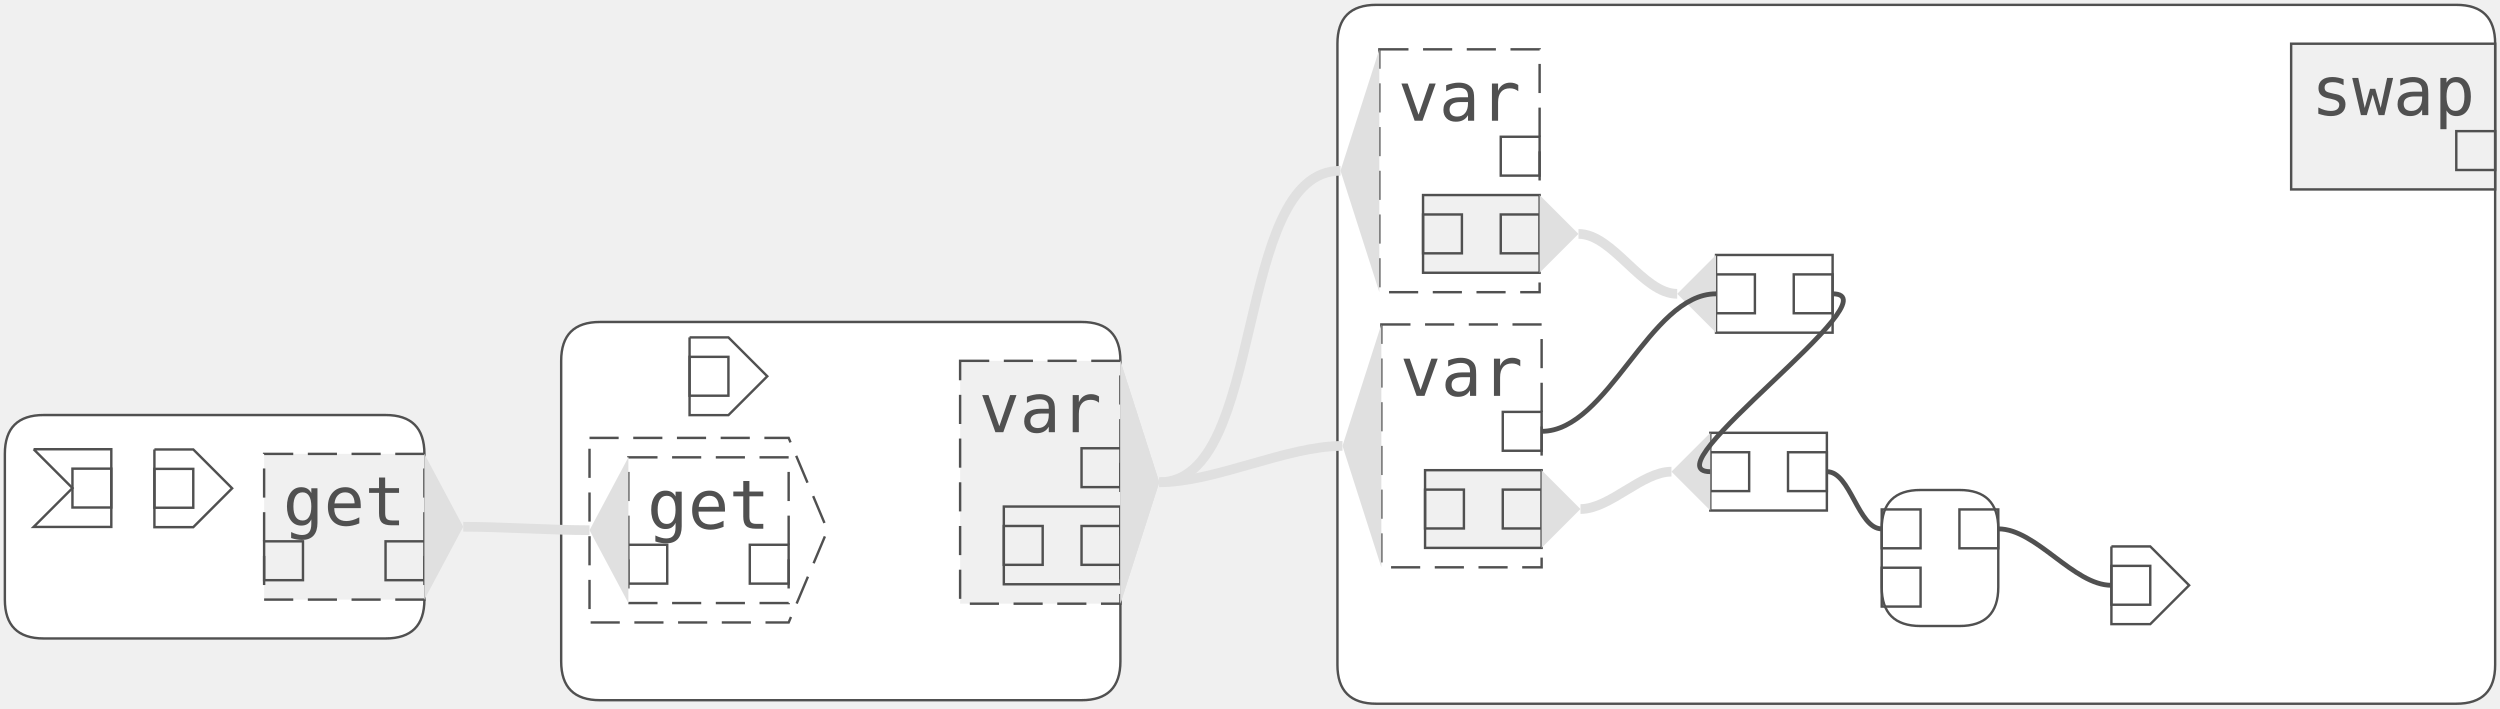
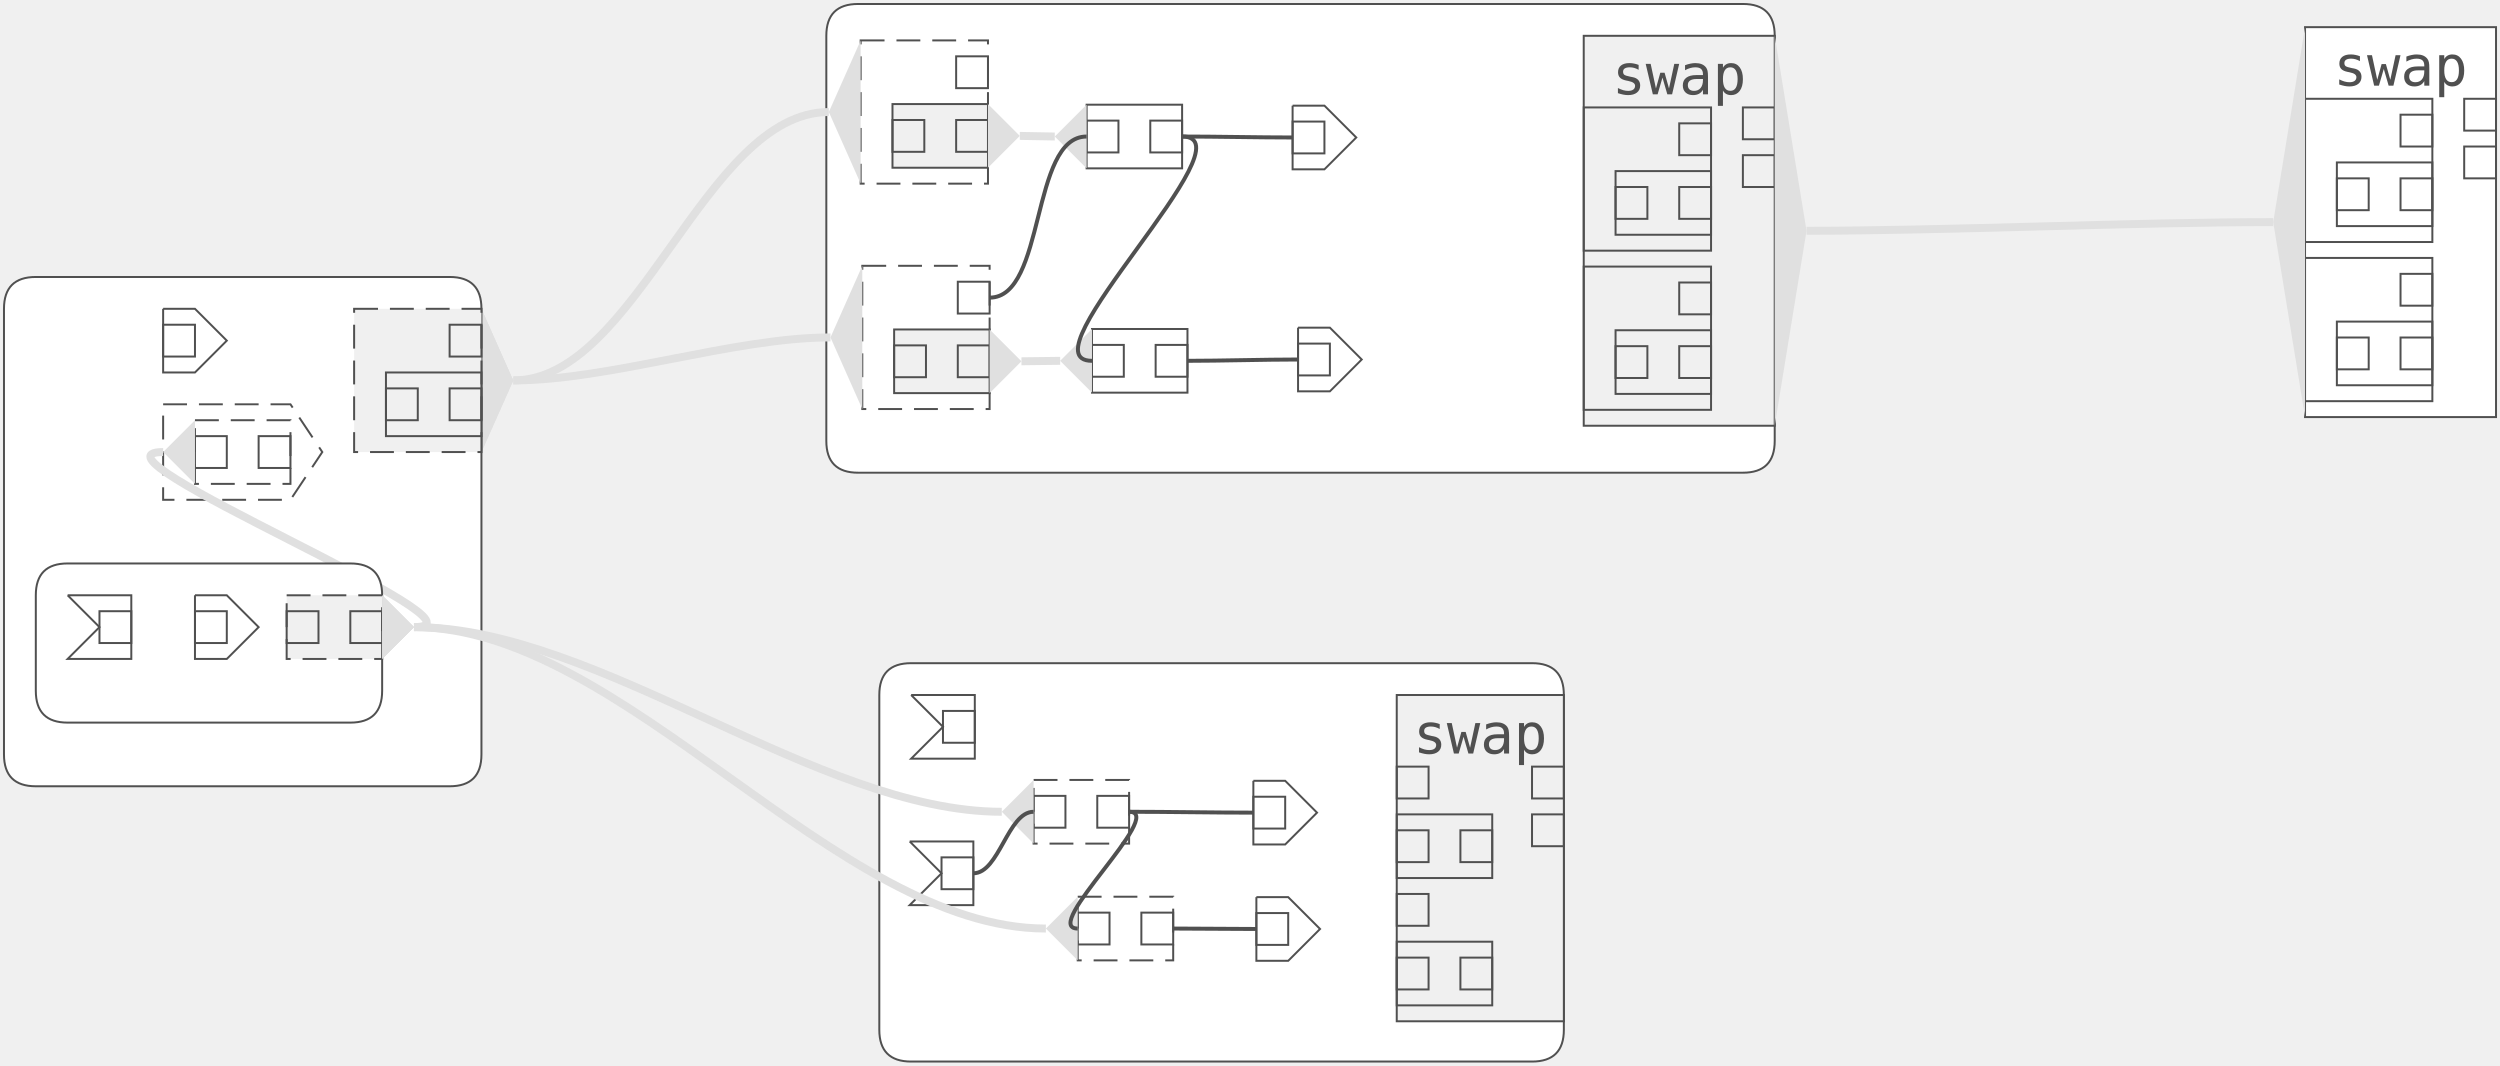
- <svg xmlns="http://www.w3.org/2000/svg" version="1.1" width="514.712" height="145.884">
+ <svg xmlns="http://www.w3.org/2000/svg" version="1.1" width="628.319" height="267.8">
  <defs />
-   <g transform="translate(-388.2719,-109.7563)">
+   <g transform="translate(-316.5469,-62.59688)">
    <g>
-       <path fill="white" stroke="#505050" paint-order="fill stroke markers" d=" M 389.272 203.206 L 389.272 233.206 Q 389.272 241.206 397.272 241.206 L 467.65 241.206 Q 475.65 241.206 475.65 233.206 L 475.65 203.206 Q 475.65 195.206 467.65 195.206 L 397.272 195.206 Q 389.272 195.206 389.272 203.206" stroke-miterlimit="10" stroke-width="0.5" stroke-dasharray="" />
-       <path fill="#F0F0F0" stroke="#505050" paint-order="fill stroke markers" d=" M 442.65 203.206 L 475.65 203.206 L 475.65 233.206 L 442.65 233.206 L 442.65 203.206 Z" stroke-miterlimit="10" stroke-width="0.5" stroke-dasharray="6,3" />
-       <text fill="#505050" stroke="none" font-family="monospace" font-size="14px" font-style="normal" font-weight="normal" text-decoration="normal" x="459.15" y="221.206" text-anchor="middle" dominant-baseline="text-after-edge">get</text>
-       <path fill="none" stroke="#505050" paint-order="fill stroke markers" d=" M 442.65 221.206 L 450.65 221.206 L 450.65 229.206 L 442.65 229.206 L 442.65 221.206 Z" stroke-miterlimit="10" stroke-width="0.5" stroke-dasharray="0" />
-       <path fill="none" stroke="#505050" paint-order="fill stroke markers" d=" M 467.65 221.206 L 475.65 221.206 L 475.65 229.206 L 467.65 229.206 L 467.65 221.206 Z" stroke-miterlimit="10" stroke-width="0.5" stroke-dasharray="0" />
-       <path fill="white" stroke="#505050" paint-order="fill stroke markers" d=" M 395.188 202.244 L 411.188 202.244 L 411.188 218.244 L 395.188 218.244 L 403.188 210.244 L 395.188 202.244" stroke-miterlimit="10" stroke-width="0.5" stroke-dasharray="0" />
-       <path fill="none" stroke="#505050" paint-order="fill stroke markers" d=" M 403.188 206.244 L 411.188 206.244 L 411.188 214.244 L 403.188 214.244 L 403.188 206.244 Z" stroke-miterlimit="10" stroke-width="0.5" stroke-dasharray="0" />
-       <path fill="white" stroke="#505050" paint-order="fill stroke markers" d=" M 420.063 202.291 L 428.063 202.291 L 436.063 210.291 L 428.063 218.291 L 420.063 218.291 L 420.063 202.291" stroke-miterlimit="10" stroke-width="0.5" stroke-dasharray="0" />
-       <path fill="none" stroke="#505050" paint-order="fill stroke markers" d=" M 420.063 206.291 L 428.063 206.291 L 428.063 214.291 L 420.063 214.291 L 420.063 206.291 Z" stroke-miterlimit="10" stroke-width="0.5" stroke-dasharray="0" />
-       <path fill="white" stroke="#505050" paint-order="fill stroke markers" d=" M 503.809 184.047 L 503.809 245.916 Q 503.809 253.916 511.809 253.916 L 610.944 253.916 Q 618.944 253.916 618.944 245.916 L 618.944 184.047 Q 618.944 176.047 610.944 176.047 L 511.809 176.047 Q 503.809 176.047 503.809 184.047" stroke-miterlimit="10" stroke-width="0.5" stroke-dasharray="0" />
-       <path fill="#F0F0F0" stroke="#505050" paint-order="fill stroke markers" d=" M 585.944 184.047 L 618.944 184.047 L 618.944 234.047 L 585.944 234.047 L 585.944 184.047 Z" stroke-miterlimit="10" stroke-width="0.5" stroke-dasharray="6,3" />
-       <text fill="#505050" stroke="none" font-family="monospace" font-size="14px" font-style="normal" font-weight="normal" text-decoration="normal" x="602.444" y="202.047" text-anchor="middle" dominant-baseline="text-after-edge">var</text>
-       <path fill="none" stroke="#505050" paint-order="fill stroke markers" d=" M 610.944 202.047 L 618.944 202.047 L 618.944 210.047 L 610.944 210.047 L 610.944 202.047 Z" stroke-miterlimit="10" stroke-width="0.5" stroke-dasharray="0" />
-       <path fill="none" stroke="#505050" paint-order="fill stroke markers" d=" M 594.944 214.047 L 618.944 214.047 L 618.944 230.047 L 594.944 230.047 L 594.944 214.047 Z" stroke-miterlimit="10" stroke-width="0.5" stroke-dasharray="0" />
-       <path fill="none" stroke="#505050" paint-order="fill stroke markers" d=" M 594.944 218.047 L 602.944 218.047 L 602.944 226.047 L 594.944 226.047 L 594.944 218.047 Z" stroke-miterlimit="10" stroke-width="0.5" stroke-dasharray="0" />
-       <path fill="none" stroke="#505050" paint-order="fill stroke markers" d=" M 610.944 218.047 L 618.944 218.047 L 618.944 226.047 L 610.944 226.047 L 610.944 218.047 Z" stroke-miterlimit="10" stroke-width="0.5" stroke-dasharray="0" />
-       <path fill="white" stroke="#505050" paint-order="fill stroke markers" d=" M 530.244 179.225 L 538.244 179.225 L 546.244 187.225 L 538.244 195.225 L 530.244 195.225 L 530.244 179.225" stroke-miterlimit="10" stroke-width="0.5" stroke-dasharray="0" />
-       <path fill="none" stroke="#505050" paint-order="fill stroke markers" d=" M 530.244 183.225 L 538.244 183.225 L 538.244 191.225 L 530.244 191.225 L 530.244 183.225 Z" stroke-miterlimit="10" stroke-width="0.5" stroke-dasharray="0" />
+       <path fill="white" stroke="#505050" paint-order="fill stroke markers" d=" M 524.225 71.597 L 524.225 173.4 Q 524.225 181.4 532.225 181.4 L 754.581 181.4 Q 762.581 181.4 762.581 173.4 L 762.581 71.597 Q 762.581 63.597 754.581 63.597 L 532.225 63.597 Q 524.225 63.597 524.225 71.597" stroke-miterlimit="10" stroke-width="0.5" stroke-dasharray="" />
+       <path fill="#F0F0F0" stroke="#505050" paint-order="fill stroke markers" d=" M 714.581 71.597 L 762.581 71.597 L 762.581 169.597 L 714.581 169.597 L 714.581 71.597 Z" stroke-miterlimit="10" stroke-width="0.5" stroke-dasharray="" />
+       <text fill="#505050" stroke="none" font-family="monospace" font-size="14px" font-style="normal" font-weight="normal" text-decoration="normal" x="738.581" y="89.597" text-anchor="middle" dominant-baseline="text-after-edge">swap</text>
+       <path fill="none" stroke="#505050" paint-order="fill stroke markers" d=" M 714.581 89.597 L 746.581 89.597 L 746.581 125.597 L 714.581 125.597 L 714.581 89.597 Z" stroke-miterlimit="10" stroke-width="0.5" stroke-dasharray="" />
+       <path fill="none" stroke="#505050" paint-order="fill stroke markers" d=" M 738.581 93.597 L 746.581 93.597 L 746.581 101.597 L 738.581 101.597 L 738.581 93.597 Z" stroke-miterlimit="10" stroke-width="0.5" stroke-dasharray="" />
+       <path fill="none" stroke="#505050" paint-order="fill stroke markers" d=" M 722.581 105.597 L 746.581 105.597 L 746.581 121.597 L 722.581 121.597 L 722.581 105.597 Z" stroke-miterlimit="10" stroke-width="0.5" stroke-dasharray="" />
+       <path fill="none" stroke="#505050" paint-order="fill stroke markers" d=" M 722.581 109.597 L 730.581 109.597 L 730.581 117.597 L 722.581 117.597 L 722.581 109.597 Z" stroke-miterlimit="10" stroke-width="0.5" stroke-dasharray="" />
+       <path fill="none" stroke="#505050" paint-order="fill stroke markers" d=" M 738.581 109.597 L 746.581 109.597 L 746.581 117.597 L 738.581 117.597 L 738.581 109.597 Z" stroke-miterlimit="10" stroke-width="0.5" stroke-dasharray="" />
+       <path fill="none" stroke="#505050" paint-order="fill stroke markers" d=" M 714.581 129.597 L 746.581 129.597 L 746.581 165.597 L 714.581 165.597 L 714.581 129.597 Z" stroke-miterlimit="10" stroke-width="0.5" stroke-dasharray="" />
+       <path fill="none" stroke="#505050" paint-order="fill stroke markers" d=" M 738.581 133.597 L 746.581 133.597 L 746.581 141.597 L 738.581 141.597 L 738.581 133.597 Z" stroke-miterlimit="10" stroke-width="0.5" stroke-dasharray="" />
+       <path fill="none" stroke="#505050" paint-order="fill stroke markers" d=" M 722.581 145.597 L 746.581 145.597 L 746.581 161.597 L 722.581 161.597 L 722.581 145.597 Z" stroke-miterlimit="10" stroke-width="0.5" stroke-dasharray="" />
+       <path fill="none" stroke="#505050" paint-order="fill stroke markers" d=" M 722.581 149.597 L 730.581 149.597 L 730.581 157.597 L 722.581 157.597 L 722.581 149.597 Z" stroke-miterlimit="10" stroke-width="0.5" stroke-dasharray="" />
+       <path fill="none" stroke="#505050" paint-order="fill stroke markers" d=" M 738.581 149.597 L 746.581 149.597 L 746.581 157.597 L 738.581 157.597 L 738.581 149.597 Z" stroke-miterlimit="10" stroke-width="0.5" stroke-dasharray="" />
+       <path fill="none" stroke="#505050" paint-order="fill stroke markers" d=" M 754.581 89.597 L 762.581 89.597 L 762.581 97.597 L 754.581 97.597 L 754.581 89.597 Z" stroke-miterlimit="10" stroke-width="0.5" stroke-dasharray="" />
+       <path fill="none" stroke="#505050" paint-order="fill stroke markers" d=" M 754.581 101.597 L 762.581 101.597 L 762.581 109.597 L 754.581 109.597 L 754.581 101.597 Z" stroke-miterlimit="10" stroke-width="0.5" stroke-dasharray="" />
+       <path fill="white" stroke="#505050" paint-order="fill stroke markers" d=" M 642.784 144.95 L 650.784 144.95 L 658.784 152.95 L 650.784 160.95 L 642.784 160.95 L 642.784 144.95" stroke-miterlimit="10" stroke-width="0.5" stroke-dasharray="" />
+       <path fill="none" stroke="#505050" paint-order="fill stroke markers" d=" M 642.784 148.95 L 650.784 148.95 L 650.784 156.95 L 642.784 156.95 L 642.784 148.95 Z" stroke-miterlimit="10" stroke-width="0.5" stroke-dasharray="" />
+       <path fill="white" stroke="#505050" paint-order="fill stroke markers" d=" M 641.413 89.15 L 649.413 89.15 L 657.413 97.15 L 649.413 105.15 L 641.413 105.15 L 641.413 89.15" stroke-miterlimit="10" stroke-width="0.5" stroke-dasharray="" />
+       <path fill="none" stroke="#505050" paint-order="fill stroke markers" d=" M 641.413 93.15 L 649.413 93.15 L 649.413 101.15 L 641.413 101.15 L 641.413 93.15 Z" stroke-miterlimit="10" stroke-width="0.5" stroke-dasharray="" />
+       <path fill="white" stroke="#505050" paint-order="fill stroke markers" d=" M 532.853 72.753 L 564.853 72.753 L 564.853 108.753 L 532.853 108.753 L 532.853 72.753 Z" stroke-miterlimit="10" stroke-width="0.5" stroke-dasharray="6,3" />
+       <path fill="#F0F0F0" stroke="none" paint-order="stroke fill markers" d=" M 540.853 88.753 L 564.853 88.753 L 564.853 104.753 L 540.853 104.753 L 540.853 88.753 Z" />
+       <path fill="none" stroke="#505050" paint-order="fill stroke markers" d=" M 556.853 76.753 L 564.853 76.753 L 564.853 84.753 L 556.853 84.753 L 556.853 76.753 Z" stroke-miterlimit="10" stroke-width="0.5" stroke-dasharray="0" />
+       <path fill="none" stroke="#505050" paint-order="fill stroke markers" d=" M 540.853 88.753 L 564.853 88.753 L 564.853 104.753 L 540.853 104.753 L 540.853 88.753 Z" stroke-miterlimit="10" stroke-width="0.5" stroke-dasharray="0" />
+       <path fill="none" stroke="#505050" paint-order="fill stroke markers" d=" M 540.853 92.753 L 548.853 92.753 L 548.853 100.753 L 540.853 100.753 L 540.853 92.753 Z" stroke-miterlimit="10" stroke-width="0.5" stroke-dasharray="0" />
+       <path fill="none" stroke="#505050" paint-order="fill stroke markers" d=" M 556.853 92.753 L 564.853 92.753 L 564.853 100.753 L 556.853 100.753 L 556.853 92.753 Z" stroke-miterlimit="10" stroke-width="0.5" stroke-dasharray="0" />
+       <path fill="#e0e0e0" stroke="none" paint-order="stroke fill markers" d=" M 445.547 158.209 L 437.547 140.209 L 437.547 176.209 Z M 524.853 90.753 L 532.853 72.753 L 532.853 108.753 Z" />
      <path fill="none" stroke="none" />
-       <path fill="white" stroke="#505050" paint-order="fill stroke markers" d=" M 509.644 199.916 L 550.644 199.916 L 558.644 218.916 L 550.644 237.916 L 509.644 237.916 L 509.644 199.916" stroke-miterlimit="10" stroke-width="0.5" stroke-dasharray="6,3" />
-       <path fill="white" stroke="#505050" paint-order="fill stroke markers" d=" M 517.644 203.916 L 550.644 203.916 L 550.644 233.916 L 517.644 233.916 L 517.644 203.916 Z" stroke-miterlimit="10" stroke-width="0.5" stroke-dasharray="6,3" />
+       <path fill="none" stroke="#e0e0e0" paint-order="fill stroke markers" d=" M 445.547 158.209 C 476.781 158.209 493.619 90.753 524.853 90.753" stroke-miterlimit="10" stroke-width="2" stroke-dasharray="0" />
+       <path fill="white" stroke="#505050" paint-order="fill stroke markers" d=" M 533.266 129.4 L 565.266 129.4 L 565.266 165.4 L 533.266 165.4 L 533.266 129.4 Z" stroke-miterlimit="10" stroke-width="0.5" stroke-dasharray="6,3" />
+       <path fill="#F0F0F0" stroke="none" paint-order="stroke fill markers" d=" M 541.266 145.4 L 565.266 145.4 L 565.266 161.4 L 541.266 161.4 L 541.266 145.4 Z" />
+       <path fill="none" stroke="#505050" paint-order="fill stroke markers" d=" M 557.266 133.4 L 565.266 133.4 L 565.266 141.4 L 557.266 141.4 L 557.266 133.4 Z" stroke-miterlimit="10" stroke-width="0.5" stroke-dasharray="0" />
+       <path fill="none" stroke="#505050" paint-order="fill stroke markers" d=" M 541.266 145.4 L 565.266 145.4 L 565.266 161.4 L 541.266 161.4 L 541.266 145.4 Z" stroke-miterlimit="10" stroke-width="0.5" stroke-dasharray="0" />
+       <path fill="none" stroke="#505050" paint-order="fill stroke markers" d=" M 541.266 149.4 L 549.266 149.4 L 549.266 157.4 L 541.266 157.4 L 541.266 149.4 Z" stroke-miterlimit="10" stroke-width="0.5" stroke-dasharray="0" />
+       <path fill="none" stroke="#505050" paint-order="fill stroke markers" d=" M 557.266 149.4 L 565.266 149.4 L 565.266 157.4 L 557.266 157.4 L 557.266 149.4 Z" stroke-miterlimit="10" stroke-width="0.5" stroke-dasharray="0" />
+       <path fill="#e0e0e0" stroke="none" paint-order="stroke fill markers" d=" M 445.547 158.209 L 437.547 140.209 L 437.547 176.209 Z M 525.266 147.4 L 533.266 129.4 L 533.266 165.4 Z" />
+       <path fill="none" stroke="none" />
+       <path fill="none" stroke="#e0e0e0" paint-order="fill stroke markers" d=" M 445.547 158.209 C 469.681 158.209 501.131 147.4 525.266 147.4" stroke-miterlimit="10" stroke-width="2" stroke-dasharray="0" />
+       <path fill="white" stroke="#505050" paint-order="fill stroke markers" d=" M 589.644 88.909 L 613.644 88.909 L 613.644 104.909 L 589.644 104.909 L 589.644 88.909 Z" stroke-miterlimit="10" stroke-width="0.5" stroke-dasharray="0" />
      <path fill="#F0F0F0" stroke="none" paint-order="stroke fill markers" d="" />
-       <text fill="#505050" stroke="none" font-family="monospace" font-size="14px" font-style="normal" font-weight="normal" text-decoration="normal" x="534.144" y="221.916" text-anchor="middle" dominant-baseline="text-after-edge">get</text>
-       <path fill="none" stroke="#505050" paint-order="fill stroke markers" d=" M 517.644 221.916 L 525.644 221.916 L 525.644 229.916 L 517.644 229.916 L 517.644 221.916 Z" stroke-miterlimit="10" stroke-width="0.5" stroke-dasharray="0" />
-       <path fill="none" stroke="#505050" paint-order="fill stroke markers" d=" M 542.644 221.916 L 550.644 221.916 L 550.644 229.916 L 542.644 229.916 L 542.644 221.916 Z" stroke-miterlimit="10" stroke-width="0.5" stroke-dasharray="0" />
-       <path fill="#e0e0e0" stroke="none" paint-order="stroke fill markers" d=" M 483.65 218.206 L 475.65 203.206 L 475.65 233.206 Z M 509.644 218.916 L 517.644 203.916 L 517.644 233.916 Z" />
+       <path fill="none" stroke="#505050" paint-order="fill stroke markers" d=" M 589.644 92.909 L 597.644 92.909 L 597.644 100.909 L 589.644 100.909 L 589.644 92.909 Z" stroke-miterlimit="10" stroke-width="0.5" stroke-dasharray="0" />
+       <path fill="none" stroke="#505050" paint-order="fill stroke markers" d=" M 605.644 92.909 L 613.644 92.909 L 613.644 100.909 L 605.644 100.909 L 605.644 92.909 Z" stroke-miterlimit="10" stroke-width="0.5" stroke-dasharray="0" />
+       <path fill="#e0e0e0" stroke="none" paint-order="stroke fill markers" d=" M 572.853 96.753 L 564.853 88.753 L 564.853 104.753 Z M 581.644 96.909 L 589.644 88.909 L 589.644 104.909 Z" />
      <path fill="none" stroke="none" />
-       <path fill="none" stroke="#e0e0e0" paint-order="fill stroke markers" d=" M 483.65 218.206 C 491.451 218.206 501.843 218.916 509.644 218.916" stroke-miterlimit="10" stroke-width="2" stroke-dasharray="0" />
-       <path fill="white" stroke="#505050" paint-order="fill stroke markers" d=" M 663.628 118.756 L 663.628 246.641 Q 663.628 254.641 671.628 254.641 L 893.984 254.641 Q 901.984 254.641 901.984 246.641 L 901.984 118.756 Q 901.984 110.756 893.984 110.756 L 671.628 110.756 Q 663.628 110.756 663.628 118.756" stroke-miterlimit="10" stroke-width="0.5" stroke-dasharray="0" />
-       <path fill="#F0F0F0" stroke="#505050" paint-order="fill stroke markers" d=" M 859.984 118.756 L 901.984 118.756 L 901.984 148.756 L 859.984 148.756 L 859.984 118.756 Z" stroke-miterlimit="10" stroke-width="0.5" stroke-dasharray="0" />
-       <text fill="#505050" stroke="none" font-family="monospace" font-size="14px" font-style="normal" font-weight="normal" text-decoration="normal" x="880.984" y="136.756" text-anchor="middle" dominant-baseline="text-after-edge">swap</text>
-       <path fill="none" stroke="#505050" paint-order="fill stroke markers" d=" M 893.984 136.756 L 901.984 136.756 L 901.984 144.756 L 893.984 144.756 L 893.984 136.756 Z" stroke-miterlimit="10" stroke-width="0.5" stroke-dasharray="0" />
-       <path fill="white" stroke="#505050" paint-order="fill stroke markers" d=" M 672.669 176.559 L 705.669 176.559 L 705.669 226.559 L 672.669 226.559 L 672.669 176.559 Z" stroke-miterlimit="10" stroke-width="0.5" stroke-dasharray="6,3" />
-       <path fill="#F0F0F0" stroke="none" paint-order="stroke fill markers" d=" M 681.669 206.559 L 705.669 206.559 L 705.669 222.559 L 681.669 222.559 L 681.669 206.559 Z" />
-       <text fill="#505050" stroke="none" font-family="monospace" font-size="14px" font-style="normal" font-weight="normal" text-decoration="normal" x="689.169" y="194.559" text-anchor="middle" dominant-baseline="text-after-edge">var</text>
-       <path fill="none" stroke="#505050" paint-order="fill stroke markers" d=" M 697.669 194.559 L 705.669 194.559 L 705.669 202.559 L 697.669 202.559 L 697.669 194.559 Z" stroke-miterlimit="10" stroke-width="0.5" stroke-dasharray="0" />
-       <path fill="none" stroke="#505050" paint-order="fill stroke markers" d=" M 681.669 206.559 L 705.669 206.559 L 705.669 222.559 L 681.669 222.559 L 681.669 206.559 Z" stroke-miterlimit="10" stroke-width="0.5" stroke-dasharray="0" />
-       <path fill="none" stroke="#505050" paint-order="fill stroke markers" d=" M 681.669 210.559 L 689.669 210.559 L 689.669 218.559 L 681.669 218.559 L 681.669 210.559 Z" stroke-miterlimit="10" stroke-width="0.5" stroke-dasharray="0" />
-       <path fill="none" stroke="#505050" paint-order="fill stroke markers" d=" M 697.669 210.559 L 705.669 210.559 L 705.669 218.559 L 697.669 218.559 L 697.669 210.559 Z" stroke-miterlimit="10" stroke-width="0.5" stroke-dasharray="0" />
-       <path fill="#e0e0e0" stroke="none" paint-order="stroke fill markers" d=" M 626.944 209.047 L 618.944 184.047 L 618.944 234.047 Z M 664.669 201.559 L 672.669 176.559 L 672.669 226.559 Z" />
+       <path fill="none" stroke="#e0e0e0" paint-order="fill stroke markers" d=" M 572.853 96.753 C 575.491 96.753 579.006 96.909 581.644 96.909" stroke-miterlimit="10" stroke-width="2" stroke-dasharray="0" />
+       <path fill="white" stroke="#505050" paint-order="fill stroke markers" d=" M 590.991 145.281 L 614.991 145.281 L 614.991 161.281 L 590.991 161.281 L 590.991 145.281 Z" stroke-miterlimit="10" stroke-width="0.5" stroke-dasharray="0" />
+       <path fill="#F0F0F0" stroke="none" paint-order="stroke fill markers" d="" />
+       <path fill="none" stroke="#505050" paint-order="fill stroke markers" d=" M 590.991 149.281 L 598.991 149.281 L 598.991 157.281 L 590.991 157.281 L 590.991 149.281 Z" stroke-miterlimit="10" stroke-width="0.5" stroke-dasharray="0" />
+       <path fill="none" stroke="#505050" paint-order="fill stroke markers" d=" M 606.991 149.281 L 614.991 149.281 L 614.991 157.281 L 606.991 157.281 L 606.991 149.281 Z" stroke-miterlimit="10" stroke-width="0.5" stroke-dasharray="0" />
+       <path fill="#e0e0e0" stroke="none" paint-order="stroke fill markers" d=" M 573.266 153.4 L 565.266 145.4 L 565.266 161.4 Z M 582.991 153.281 L 590.991 145.281 L 590.991 161.281 Z" />
      <path fill="none" stroke="none" />
-       <path fill="none" stroke="#e0e0e0" paint-order="fill stroke markers" d=" M 626.944 209.047 C 638.482 209.047 653.13 201.559 664.669 201.559" stroke-miterlimit="10" stroke-width="2" stroke-dasharray="0" />
-       <path fill="white" stroke="#505050" paint-order="fill stroke markers" d=" M 672.256 119.913 L 705.256 119.913 L 705.256 169.913 L 672.256 169.913 L 672.256 119.913 Z" stroke-miterlimit="10" stroke-width="0.5" stroke-dasharray="6,3" />
-       <path fill="#F0F0F0" stroke="none" paint-order="stroke fill markers" d=" M 681.256 149.913 L 705.256 149.913 L 705.256 165.913 L 681.256 165.913 L 681.256 149.913 Z" />
-       <text fill="#505050" stroke="none" font-family="monospace" font-size="14px" font-style="normal" font-weight="normal" text-decoration="normal" x="688.756" y="137.913" text-anchor="middle" dominant-baseline="text-after-edge">var</text>
-       <path fill="none" stroke="#505050" paint-order="fill stroke markers" d=" M 697.256 137.913 L 705.256 137.913 L 705.256 145.913 L 697.256 145.913 L 697.256 137.913 Z" stroke-miterlimit="10" stroke-width="0.5" stroke-dasharray="0" />
-       <path fill="none" stroke="#505050" paint-order="fill stroke markers" d=" M 681.256 149.913 L 705.256 149.913 L 705.256 165.913 L 681.256 165.913 L 681.256 149.913 Z" stroke-miterlimit="10" stroke-width="0.5" stroke-dasharray="0" />
-       <path fill="none" stroke="#505050" paint-order="fill stroke markers" d=" M 681.256 153.913 L 689.256 153.913 L 689.256 161.913 L 681.256 161.913 L 681.256 153.913 Z" stroke-miterlimit="10" stroke-width="0.5" stroke-dasharray="0" />
-       <path fill="none" stroke="#505050" paint-order="fill stroke markers" d=" M 697.256 153.913 L 705.256 153.913 L 705.256 161.913 L 697.256 161.913 L 697.256 153.913 Z" stroke-miterlimit="10" stroke-width="0.5" stroke-dasharray="0" />
-       <path fill="#e0e0e0" stroke="none" paint-order="stroke fill markers" d=" M 626.944 209.047 L 618.944 184.047 L 618.944 234.047 Z M 664.256 144.913 L 672.256 119.913 L 672.256 169.913 Z" />
+       <path fill="none" stroke="#e0e0e0" paint-order="fill stroke markers" d=" M 573.266 153.4 C 576.183 153.4 580.073 153.281 582.991 153.281" stroke-miterlimit="10" stroke-width="2" stroke-dasharray="0" />
+       <path fill="white" stroke="#505050" paint-order="fill stroke markers" d=" M 895.866 69.422 L 943.866 69.422 L 943.866 167.422 L 895.866 167.422 L 895.866 69.422 Z" stroke-miterlimit="10" stroke-width="0.5" stroke-dasharray="0" />
+       <path fill="#F0F0F0" stroke="none" paint-order="stroke fill markers" d="" />
+       <text fill="#505050" stroke="none" font-family="monospace" font-size="14px" font-style="normal" font-weight="normal" text-decoration="normal" x="919.866" y="87.422" text-anchor="middle" dominant-baseline="text-after-edge">swap</text>
+       <path fill="none" stroke="#505050" paint-order="fill stroke markers" d=" M 895.866 87.422 L 927.866 87.422 L 927.866 123.422 L 895.866 123.422 L 895.866 87.422 Z" stroke-miterlimit="10" stroke-width="0.5" stroke-dasharray="0" />
+       <path fill="none" stroke="#505050" paint-order="fill stroke markers" d=" M 919.866 91.422 L 927.866 91.422 L 927.866 99.422 L 919.866 99.422 L 919.866 91.422 Z" stroke-miterlimit="10" stroke-width="0.5" stroke-dasharray="0" />
+       <path fill="none" stroke="#505050" paint-order="fill stroke markers" d=" M 903.866 103.422 L 927.866 103.422 L 927.866 119.422 L 903.866 119.422 L 903.866 103.422 Z" stroke-miterlimit="10" stroke-width="0.5" stroke-dasharray="0" />
+       <path fill="none" stroke="#505050" paint-order="fill stroke markers" d=" M 903.866 107.422 L 911.866 107.422 L 911.866 115.422 L 903.866 115.422 L 903.866 107.422 Z" stroke-miterlimit="10" stroke-width="0.5" stroke-dasharray="0" />
+       <path fill="none" stroke="#505050" paint-order="fill stroke markers" d=" M 919.866 107.422 L 927.866 107.422 L 927.866 115.422 L 919.866 115.422 L 919.866 107.422 Z" stroke-miterlimit="10" stroke-width="0.5" stroke-dasharray="0" />
+       <path fill="none" stroke="#505050" paint-order="fill stroke markers" d=" M 895.866 127.422 L 927.866 127.422 L 927.866 163.422 L 895.866 163.422 L 895.866 127.422 Z" stroke-miterlimit="10" stroke-width="0.5" stroke-dasharray="0" />
+       <path fill="none" stroke="#505050" paint-order="fill stroke markers" d=" M 919.866 131.422 L 927.866 131.422 L 927.866 139.422 L 919.866 139.422 L 919.866 131.422 Z" stroke-miterlimit="10" stroke-width="0.5" stroke-dasharray="0" />
+       <path fill="none" stroke="#505050" paint-order="fill stroke markers" d=" M 903.866 143.422 L 927.866 143.422 L 927.866 159.422 L 903.866 159.422 L 903.866 143.422 Z" stroke-miterlimit="10" stroke-width="0.5" stroke-dasharray="0" />
+       <path fill="none" stroke="#505050" paint-order="fill stroke markers" d=" M 903.866 147.422 L 911.866 147.422 L 911.866 155.422 L 903.866 155.422 L 903.866 147.422 Z" stroke-miterlimit="10" stroke-width="0.5" stroke-dasharray="0" />
+       <path fill="none" stroke="#505050" paint-order="fill stroke markers" d=" M 919.866 147.422 L 927.866 147.422 L 927.866 155.422 L 919.866 155.422 L 919.866 147.422 Z" stroke-miterlimit="10" stroke-width="0.5" stroke-dasharray="0" />
+       <path fill="none" stroke="#505050" paint-order="fill stroke markers" d=" M 935.866 87.422 L 943.866 87.422 L 943.866 95.422 L 935.866 95.422 L 935.866 87.422 Z" stroke-miterlimit="10" stroke-width="0.5" stroke-dasharray="0" />
+       <path fill="none" stroke="#505050" paint-order="fill stroke markers" d=" M 935.866 99.422 L 943.866 99.422 L 943.866 107.422 L 935.866 107.422 L 935.866 99.422 Z" stroke-miterlimit="10" stroke-width="0.5" stroke-dasharray="0" />
+       <path fill="#e0e0e0" stroke="none" paint-order="stroke fill markers" d=" M 770.581 120.597 L 762.581 71.597 L 762.581 169.597 Z M 887.866 118.422 L 895.866 69.422 L 895.866 167.422 Z" />
      <path fill="none" stroke="none" />
-       <path fill="none" stroke="#e0e0e0" paint-order="fill stroke markers" d=" M 626.944 209.047 C 649.203 209.047 641.997 144.913 664.256 144.913" stroke-miterlimit="10" stroke-width="2" stroke-dasharray="0" />
-       <path fill="white" stroke="#505050" paint-order="fill stroke markers" d=" M 741.578 162.25 L 765.578 162.25 L 765.578 178.25 L 741.578 178.25 L 741.578 162.25 Z" stroke-miterlimit="10" stroke-width="0.5" stroke-dasharray="0" />
+       <path fill="none" stroke="#e0e0e0" paint-order="fill stroke markers" d=" M 770.581 120.597 C 805.773 120.597 852.674 118.422 887.866 118.422" stroke-miterlimit="10" stroke-width="2" stroke-dasharray="0" />
+       <path fill="white" stroke="#505050" paint-order="fill stroke markers" d=" M 317.547 140.209 L 317.547 252.209 Q 317.547 260.209 325.547 260.209 L 429.547 260.209 Q 437.547 260.209 437.547 252.209 L 437.547 140.209 Q 437.547 132.209 429.547 132.209 L 325.547 132.209 Q 317.547 132.209 317.547 140.209" stroke-miterlimit="10" stroke-width="0.5" stroke-dasharray="0" />
+       <path fill="#F0F0F0" stroke="#505050" paint-order="fill stroke markers" d=" M 405.547 140.209 L 437.547 140.209 L 437.547 176.209 L 405.547 176.209 L 405.547 140.209 Z" stroke-miterlimit="10" stroke-width="0.5" stroke-dasharray="6,3" />
+       <path fill="none" stroke="#505050" paint-order="fill stroke markers" d=" M 429.547 144.209 L 437.547 144.209 L 437.547 152.209 L 429.547 152.209 L 429.547 144.209 Z" stroke-miterlimit="10" stroke-width="0.5" stroke-dasharray="0" />
+       <path fill="none" stroke="#505050" paint-order="fill stroke markers" d=" M 413.547 156.209 L 437.547 156.209 L 437.547 172.209 L 413.547 172.209 L 413.547 156.209 Z" stroke-miterlimit="10" stroke-width="0.5" stroke-dasharray="0" />
+       <path fill="none" stroke="#505050" paint-order="fill stroke markers" d=" M 413.547 160.209 L 421.547 160.209 L 421.547 168.209 L 413.547 168.209 L 413.547 160.209 Z" stroke-miterlimit="10" stroke-width="0.5" stroke-dasharray="0" />
+       <path fill="none" stroke="#505050" paint-order="fill stroke markers" d=" M 429.547 160.209 L 437.547 160.209 L 437.547 168.209 L 429.547 168.209 L 429.547 160.209 Z" stroke-miterlimit="10" stroke-width="0.5" stroke-dasharray="0" />
+       <path fill="white" stroke="#505050" paint-order="fill stroke markers" d=" M 357.547 140.209 L 365.547 140.209 L 373.547 148.209 L 365.547 156.209 L 357.547 156.209 L 357.547 140.209" stroke-miterlimit="10" stroke-width="0.5" stroke-dasharray="0" />
+       <path fill="none" stroke="#505050" paint-order="fill stroke markers" d=" M 357.547 144.209 L 365.547 144.209 L 365.547 152.209 L 357.547 152.209 L 357.547 144.209 Z" stroke-miterlimit="10" stroke-width="0.5" stroke-dasharray="0" />
+       <path fill="none" stroke="none" />
+       <path fill="white" stroke="#505050" paint-order="fill stroke markers" d=" M 357.547 164.209 L 389.547 164.209 L 397.547 176.209 L 389.547 188.209 L 357.547 188.209 L 357.547 164.209" stroke-miterlimit="10" stroke-width="0.5" stroke-dasharray="6,3" />
+       <path fill="white" stroke="#505050" paint-order="fill stroke markers" d=" M 365.547 168.209 L 389.547 168.209 L 389.547 184.209 L 365.547 184.209 L 365.547 168.209 Z" stroke-miterlimit="10" stroke-width="0.5" stroke-dasharray="6,3" />
      <path fill="#F0F0F0" stroke="none" paint-order="stroke fill markers" d="" />
-       <path fill="none" stroke="#505050" paint-order="fill stroke markers" d=" M 741.578 166.25 L 749.578 166.25 L 749.578 174.25 L 741.578 174.25 L 741.578 166.25 Z" stroke-miterlimit="10" stroke-width="0.5" stroke-dasharray="0" />
-       <path fill="none" stroke="#505050" paint-order="fill stroke markers" d=" M 757.578 166.25 L 765.578 166.25 L 765.578 174.25 L 757.578 174.25 L 757.578 166.25 Z" stroke-miterlimit="10" stroke-width="0.5" stroke-dasharray="0" />
-       <path fill="#e0e0e0" stroke="none" paint-order="stroke fill markers" d=" M 713.256 157.913 L 705.256 149.913 L 705.256 165.913 Z M 733.578 170.25 L 741.578 162.25 L 741.578 178.25 Z" />
+       <path fill="none" stroke="#505050" paint-order="fill stroke markers" d=" M 365.547 172.209 L 373.547 172.209 L 373.547 180.209 L 365.547 180.209 L 365.547 172.209 Z" stroke-miterlimit="10" stroke-width="0.5" stroke-dasharray="0" />
+       <path fill="none" stroke="#505050" paint-order="fill stroke markers" d=" M 381.547 172.209 L 389.547 172.209 L 389.547 180.209 L 381.547 180.209 L 381.547 172.209 Z" stroke-miterlimit="10" stroke-width="0.5" stroke-dasharray="0" />
+       <path fill="#e0e0e0" stroke="none" paint-order="stroke fill markers" d=" M 420.591 220.209 L 412.591 212.209 L 412.591 228.209 Z M 357.547 176.209 L 365.547 168.209 L 365.547 184.209 Z" />
      <path fill="none" stroke="none" />
-       <path fill="none" stroke="#e0e0e0" paint-order="fill stroke markers" d=" M 713.256 157.913 C 720.388 157.913 726.446 170.25 733.578 170.25" stroke-miterlimit="10" stroke-width="2" stroke-dasharray="0" />
-       <path fill="white" stroke="#505050" paint-order="fill stroke markers" d=" M 740.397 198.866 L 764.397 198.866 L 764.397 214.866 L 740.397 214.866 L 740.397 198.866 Z" stroke-miterlimit="10" stroke-width="0.5" stroke-dasharray="0" />
+       <path fill="none" stroke="#e0e0e0" paint-order="fill stroke markers" d=" M 420.591 220.209 C 443.655 220.209 334.483 176.209 357.547 176.209" stroke-miterlimit="10" stroke-width="2" stroke-dasharray="0" />
+       <path fill="white" stroke="#505050" paint-order="fill stroke markers" d=" M 325.547 212.209 L 325.547 236.209 Q 325.547 244.209 333.547 244.209 L 404.591 244.209 Q 412.591 244.209 412.591 236.209 L 412.591 212.209 Q 412.591 204.209 404.591 204.209 L 333.547 204.209 Q 325.547 204.209 325.547 212.209" stroke-miterlimit="10" stroke-width="0.5" stroke-dasharray="0" />
+       <path fill="#F0F0F0" stroke="#505050" paint-order="fill stroke markers" d=" M 388.591 212.209 L 412.591 212.209 L 412.591 228.209 L 388.591 228.209 L 388.591 212.209 Z" stroke-miterlimit="10" stroke-width="0.5" stroke-dasharray="6,3" />
+       <path fill="none" stroke="#505050" paint-order="fill stroke markers" d=" M 388.591 216.209 L 396.591 216.209 L 396.591 224.209 L 388.591 224.209 L 388.591 216.209 Z" stroke-miterlimit="10" stroke-width="0.5" stroke-dasharray="0" />
+       <path fill="none" stroke="#505050" paint-order="fill stroke markers" d=" M 404.591 216.209 L 412.591 216.209 L 412.591 224.209 L 404.591 224.209 L 404.591 216.209 Z" stroke-miterlimit="10" stroke-width="0.5" stroke-dasharray="0" />
+       <path fill="white" stroke="#505050" paint-order="fill stroke markers" d=" M 333.547 212.209 L 349.547 212.209 L 349.547 228.209 L 333.547 228.209 L 341.547 220.209 L 333.547 212.209" stroke-miterlimit="10" stroke-width="0.5" stroke-dasharray="0" />
+       <path fill="none" stroke="#505050" paint-order="fill stroke markers" d=" M 341.547 216.209 L 349.547 216.209 L 349.547 224.209 L 341.547 224.209 L 341.547 216.209 Z" stroke-miterlimit="10" stroke-width="0.5" stroke-dasharray="0" />
+       <path fill="white" stroke="#505050" paint-order="fill stroke markers" d=" M 365.547 212.209 L 373.547 212.209 L 381.547 220.209 L 373.547 228.209 L 365.547 228.209 L 365.547 212.209" stroke-miterlimit="10" stroke-width="0.5" stroke-dasharray="0" />
+       <path fill="none" stroke="#505050" paint-order="fill stroke markers" d=" M 365.547 216.209 L 373.547 216.209 L 373.547 224.209 L 365.547 224.209 L 365.547 216.209 Z" stroke-miterlimit="10" stroke-width="0.5" stroke-dasharray="0" />
+       <path fill="white" stroke="#505050" paint-order="fill stroke markers" d=" M 537.541 237.272 L 537.541 321.397 Q 537.541 329.397 545.541 329.397 L 701.587 329.397 Q 709.587 329.397 709.587 321.397 L 709.587 237.272 Q 709.587 229.272 701.587 229.272 L 545.541 229.272 Q 537.541 229.272 537.541 237.272" stroke-miterlimit="10" stroke-width="0.5" stroke-dasharray="0" />
+       <path fill="#F0F0F0" stroke="#505050" paint-order="fill stroke markers" d=" M 667.587 237.272 L 709.587 237.272 L 709.587 319.272 L 667.587 319.272 L 667.587 237.272 Z" stroke-miterlimit="10" stroke-width="0.5" stroke-dasharray="0" />
+       <text fill="#505050" stroke="none" font-family="monospace" font-size="14px" font-style="normal" font-weight="normal" text-decoration="normal" x="688.587" y="255.272" text-anchor="middle" dominant-baseline="text-after-edge">swap</text>
+       <path fill="none" stroke="#505050" paint-order="fill stroke markers" d=" M 667.587 255.272 L 675.587 255.272 L 675.587 263.272 L 667.587 263.272 L 667.587 255.272 Z" stroke-miterlimit="10" stroke-width="0.5" stroke-dasharray="0" />
+       <path fill="none" stroke="#505050" paint-order="fill stroke markers" d=" M 667.587 267.272 L 691.587 267.272 L 691.587 283.272 L 667.587 283.272 L 667.587 267.272 Z" stroke-miterlimit="10" stroke-width="0.5" stroke-dasharray="0" />
+       <path fill="none" stroke="#505050" paint-order="fill stroke markers" d=" M 667.587 271.272 L 675.587 271.272 L 675.587 279.272 L 667.587 279.272 L 667.587 271.272 Z" stroke-miterlimit="10" stroke-width="0.5" stroke-dasharray="0" />
+       <path fill="none" stroke="#505050" paint-order="fill stroke markers" d=" M 683.587 271.272 L 691.587 271.272 L 691.587 279.272 L 683.587 279.272 L 683.587 271.272 Z" stroke-miterlimit="10" stroke-width="0.5" stroke-dasharray="0" />
+       <path fill="none" stroke="#505050" paint-order="fill stroke markers" d=" M 667.587 287.272 L 675.587 287.272 L 675.587 295.272 L 667.587 295.272 L 667.587 287.272 Z" stroke-miterlimit="10" stroke-width="0.5" stroke-dasharray="0" />
+       <path fill="none" stroke="#505050" paint-order="fill stroke markers" d=" M 667.587 299.272 L 691.587 299.272 L 691.587 315.272 L 667.587 315.272 L 667.587 299.272 Z" stroke-miterlimit="10" stroke-width="0.5" stroke-dasharray="0" />
+       <path fill="none" stroke="#505050" paint-order="fill stroke markers" d=" M 667.587 303.272 L 675.587 303.272 L 675.587 311.272 L 667.587 311.272 L 667.587 303.272 Z" stroke-miterlimit="10" stroke-width="0.5" stroke-dasharray="0" />
+       <path fill="none" stroke="#505050" paint-order="fill stroke markers" d=" M 683.587 303.272 L 691.587 303.272 L 691.587 311.272 L 683.587 311.272 L 683.587 303.272 Z" stroke-miterlimit="10" stroke-width="0.5" stroke-dasharray="0" />
+       <path fill="none" stroke="#505050" paint-order="fill stroke markers" d=" M 701.587 255.272 L 709.587 255.272 L 709.587 263.272 L 701.587 263.272 L 701.587 255.272 Z" stroke-miterlimit="10" stroke-width="0.5" stroke-dasharray="0" />
+       <path fill="none" stroke="#505050" paint-order="fill stroke markers" d=" M 701.587 267.272 L 709.587 267.272 L 709.587 275.272 L 701.587 275.272 L 701.587 267.272 Z" stroke-miterlimit="10" stroke-width="0.5" stroke-dasharray="0" />
+       <path fill="white" stroke="#505050" paint-order="fill stroke markers" d=" M 545.178 274.075 L 561.178 274.075 L 561.178 290.075 L 545.178 290.075 L 553.178 282.075 L 545.178 274.075" stroke-miterlimit="10" stroke-width="0.5" stroke-dasharray="0" />
+       <path fill="none" stroke="#505050" paint-order="fill stroke markers" d=" M 553.178 278.075 L 561.178 278.075 L 561.178 286.075 L 553.178 286.075 L 553.178 278.075 Z" stroke-miterlimit="10" stroke-width="0.5" stroke-dasharray="0" />
+       <path fill="white" stroke="#505050" paint-order="fill stroke markers" d=" M 545.541 237.272 L 561.541 237.272 L 561.541 253.272 L 545.541 253.272 L 553.541 245.272 L 545.541 237.272" stroke-miterlimit="10" stroke-width="0.5" stroke-dasharray="0" />
+       <path fill="none" stroke="#505050" paint-order="fill stroke markers" d=" M 553.541 241.272 L 561.541 241.272 L 561.541 249.272 L 553.541 249.272 L 553.541 241.272 Z" stroke-miterlimit="10" stroke-width="0.5" stroke-dasharray="0" />
+       <path fill="white" stroke="#505050" paint-order="fill stroke markers" d=" M 631.55 258.837 L 639.55 258.837 L 647.55 266.837 L 639.55 274.837 L 631.55 274.837 L 631.55 258.837" stroke-miterlimit="10" stroke-width="0.5" stroke-dasharray="0" />
+       <path fill="none" stroke="#505050" paint-order="fill stroke markers" d=" M 631.55 262.837 L 639.55 262.837 L 639.55 270.837 L 631.55 270.837 L 631.55 262.837 Z" stroke-miterlimit="10" stroke-width="0.5" stroke-dasharray="0" />
+       <path fill="white" stroke="#505050" paint-order="fill stroke markers" d=" M 576.322 258.619 L 600.322 258.619 L 600.322 274.619 L 576.322 274.619 L 576.322 258.619 Z" stroke-miterlimit="10" stroke-width="0.5" stroke-dasharray="6,3" />
      <path fill="#F0F0F0" stroke="none" paint-order="stroke fill markers" d="" />
-       <path fill="none" stroke="#505050" paint-order="fill stroke markers" d=" M 740.397 202.866 L 748.397 202.866 L 748.397 210.866 L 740.397 210.866 L 740.397 202.866 Z" stroke-miterlimit="10" stroke-width="0.5" stroke-dasharray="0" />
-       <path fill="none" stroke="#505050" paint-order="fill stroke markers" d=" M 756.397 202.866 L 764.397 202.866 L 764.397 210.866 L 756.397 210.866 L 756.397 202.866 Z" stroke-miterlimit="10" stroke-width="0.5" stroke-dasharray="0" />
-       <path fill="#e0e0e0" stroke="none" paint-order="stroke fill markers" d=" M 713.669 214.559 L 705.669 206.559 L 705.669 222.559 Z M 732.397 206.866 L 740.397 198.866 L 740.397 214.866 Z" />
+       <path fill="none" stroke="#505050" paint-order="fill stroke markers" d=" M 576.322 262.619 L 584.322 262.619 L 584.322 270.619 L 576.322 270.619 L 576.322 262.619 Z" stroke-miterlimit="10" stroke-width="0.5" stroke-dasharray="0" />
+       <path fill="none" stroke="#505050" paint-order="fill stroke markers" d=" M 592.322 262.619 L 600.322 262.619 L 600.322 270.619 L 592.322 270.619 L 592.322 262.619 Z" stroke-miterlimit="10" stroke-width="0.5" stroke-dasharray="0" />
+       <path fill="#e0e0e0" stroke="none" paint-order="stroke fill markers" d=" M 420.591 220.209 L 412.591 212.209 L 412.591 228.209 Z M 568.322 266.619 L 576.322 258.619 L 576.322 274.619 Z" />
      <path fill="none" stroke="none" />
-       <path fill="none" stroke="#e0e0e0" paint-order="fill stroke markers" d=" M 713.669 214.559 C 719.743 214.559 726.323 206.866 732.397 206.866" stroke-miterlimit="10" stroke-width="2" stroke-dasharray="0" />
-       <path fill="white" stroke="#505050" paint-order="fill stroke markers" d=" M 775.688 218.641 L 775.688 230.641 Q 775.688 238.641 783.688 238.641 L 791.688 238.641 Q 799.688 238.641 799.688 230.641 L 799.688 218.641 Q 799.688 210.641 791.688 210.641 L 783.688 210.641 Q 775.688 210.641 775.688 218.641" stroke-miterlimit="10" stroke-width="0.5" stroke-dasharray="0" />
-       <path fill="none" stroke="#505050" paint-order="fill stroke markers" d=" M 775.688 214.641 L 783.688 214.641 L 783.688 222.641 L 775.688 222.641 L 775.688 214.641 Z" stroke-miterlimit="10" stroke-width="0.5" stroke-dasharray="0" />
-       <path fill="none" stroke="#505050" paint-order="fill stroke markers" d=" M 775.688 226.641 L 783.688 226.641 L 783.688 234.641 L 775.688 234.641 L 775.688 226.641 Z" stroke-miterlimit="10" stroke-width="0.5" stroke-dasharray="0" />
-       <path fill="none" stroke="#505050" paint-order="fill stroke markers" d=" M 791.688 214.641 L 799.688 214.641 L 799.688 222.641 L 791.688 222.641 L 791.688 214.641 Z" stroke-miterlimit="10" stroke-width="0.5" stroke-dasharray="0" />
-       <path fill="white" stroke="#505050" paint-order="fill stroke markers" d=" M 822.978 222.259 L 830.978 222.259 L 838.978 230.259 L 830.978 238.259 L 822.978 238.259 L 822.978 222.259" stroke-miterlimit="10" stroke-width="0.5" stroke-dasharray="0" />
-       <path fill="none" stroke="#505050" paint-order="fill stroke markers" d=" M 822.978 226.259 L 830.978 226.259 L 830.978 234.259 L 822.978 234.259 L 822.978 226.259 Z" stroke-miterlimit="10" stroke-width="0.5" stroke-dasharray="0" />
-       <path fill="none" stroke="#505050" paint-order="fill stroke markers" d=" M 705.669 198.559 C 719.387 198.559 727.86 170.25 741.578 170.25" stroke-miterlimit="10" stroke-dasharray="0" />
-       <path fill="none" stroke="#505050" paint-order="fill stroke markers" d=" M 765.578 170.25 C 778.91 170.25 727.065 206.866 740.397 206.866" stroke-miterlimit="10" stroke-dasharray="0" />
-       <path fill="none" stroke="#505050" paint-order="fill stroke markers" d=" M 764.397 206.866 C 769.291 206.866 770.793 218.641 775.688 218.641" stroke-miterlimit="10" stroke-dasharray="0" />
-       <path fill="none" stroke="#505050" paint-order="fill stroke markers" d=" M 799.688 218.641 C 807.496 218.641 815.17 230.259 822.978 230.259" stroke-miterlimit="10" stroke-dasharray="0" />
+       <path fill="none" stroke="#e0e0e0" paint-order="fill stroke markers" d=" M 420.591 220.209 C 467.045 220.209 521.867 266.619 568.322 266.619" stroke-miterlimit="10" stroke-width="2" stroke-dasharray="0" />
+       <path fill="white" stroke="#505050" paint-order="fill stroke markers" d=" M 587.403 287.966 L 611.403 287.966 L 611.403 303.966 L 587.403 303.966 L 587.403 287.966 Z" stroke-miterlimit="10" stroke-width="0.5" stroke-dasharray="6,3" />
+       <path fill="#F0F0F0" stroke="none" paint-order="stroke fill markers" d="" />
+       <path fill="none" stroke="#505050" paint-order="fill stroke markers" d=" M 587.403 291.966 L 595.403 291.966 L 595.403 299.966 L 587.403 299.966 L 587.403 291.966 Z" stroke-miterlimit="10" stroke-width="0.5" stroke-dasharray="0" />
+       <path fill="none" stroke="#505050" paint-order="fill stroke markers" d=" M 603.403 291.966 L 611.403 291.966 L 611.403 299.966 L 603.403 299.966 L 603.403 291.966 Z" stroke-miterlimit="10" stroke-width="0.5" stroke-dasharray="0" />
+       <path fill="#e0e0e0" stroke="none" paint-order="stroke fill markers" d=" M 420.591 220.209 L 412.591 212.209 L 412.591 228.209 Z M 579.403 295.966 L 587.403 287.966 L 587.403 303.966 Z" />
+       <path fill="none" stroke="none" />
+       <path fill="none" stroke="#e0e0e0" paint-order="fill stroke markers" d=" M 420.591 220.209 C 473.377 220.209 526.616 295.966 579.403 295.966" stroke-miterlimit="10" stroke-width="2" stroke-dasharray="0" />
+       <path fill="white" stroke="#505050" paint-order="fill stroke markers" d=" M 632.309 288.075 L 640.309 288.075 L 648.309 296.075 L 640.309 304.075 L 632.309 304.075 L 632.309 288.075" stroke-miterlimit="10" stroke-width="0.5" stroke-dasharray="0" />
+       <path fill="none" stroke="#505050" paint-order="fill stroke markers" d=" M 632.309 292.075 L 640.309 292.075 L 640.309 300.075 L 632.309 300.075 L 632.309 292.075 Z" stroke-miterlimit="10" stroke-width="0.5" stroke-dasharray="0" />
+       <path fill="none" stroke="#505050" paint-order="fill stroke markers" d=" M 565.266 137.4 C 579.444 137.4 575.465 96.909 589.644 96.909" stroke-miterlimit="10" stroke-dasharray="0" />
+       <path fill="none" stroke="#505050" paint-order="fill stroke markers" d=" M 613.644 96.909 C 631.87 96.909 572.765 153.281 590.991 153.281" stroke-miterlimit="10" stroke-dasharray="0" />
+       <path fill="none" stroke="#505050" paint-order="fill stroke markers" d=" M 613.644 96.909 C 621.975 96.909 633.082 97.15 641.413 97.15" stroke-miterlimit="10" stroke-dasharray="0" />
+       <path fill="none" stroke="#505050" paint-order="fill stroke markers" d=" M 614.991 153.281 C 623.329 153.281 634.446 152.95 642.784 152.95" stroke-miterlimit="10" stroke-dasharray="0" />
+       <path fill="none" stroke="#505050" paint-order="fill stroke markers" d=" M 611.403 295.966 C 617.675 295.966 626.037 296.075 632.309 296.075" stroke-miterlimit="10" stroke-dasharray="0" />
+       <path fill="none" stroke="#505050" paint-order="fill stroke markers" d=" M 600.322 266.619 C 609.941 266.619 577.784 295.966 587.403 295.966" stroke-miterlimit="10" stroke-dasharray="0" />
+       <path fill="none" stroke="#505050" paint-order="fill stroke markers" d=" M 600.322 266.619 C 609.691 266.619 622.181 266.837 631.55 266.837" stroke-miterlimit="10" stroke-dasharray="0" />
+       <path fill="none" stroke="#505050" paint-order="fill stroke markers" d=" M 561.178 282.075 C 567.67 282.075 569.83 266.619 576.322 266.619" stroke-miterlimit="10" stroke-dasharray="0" />
    </g>
  </g>
</svg>
